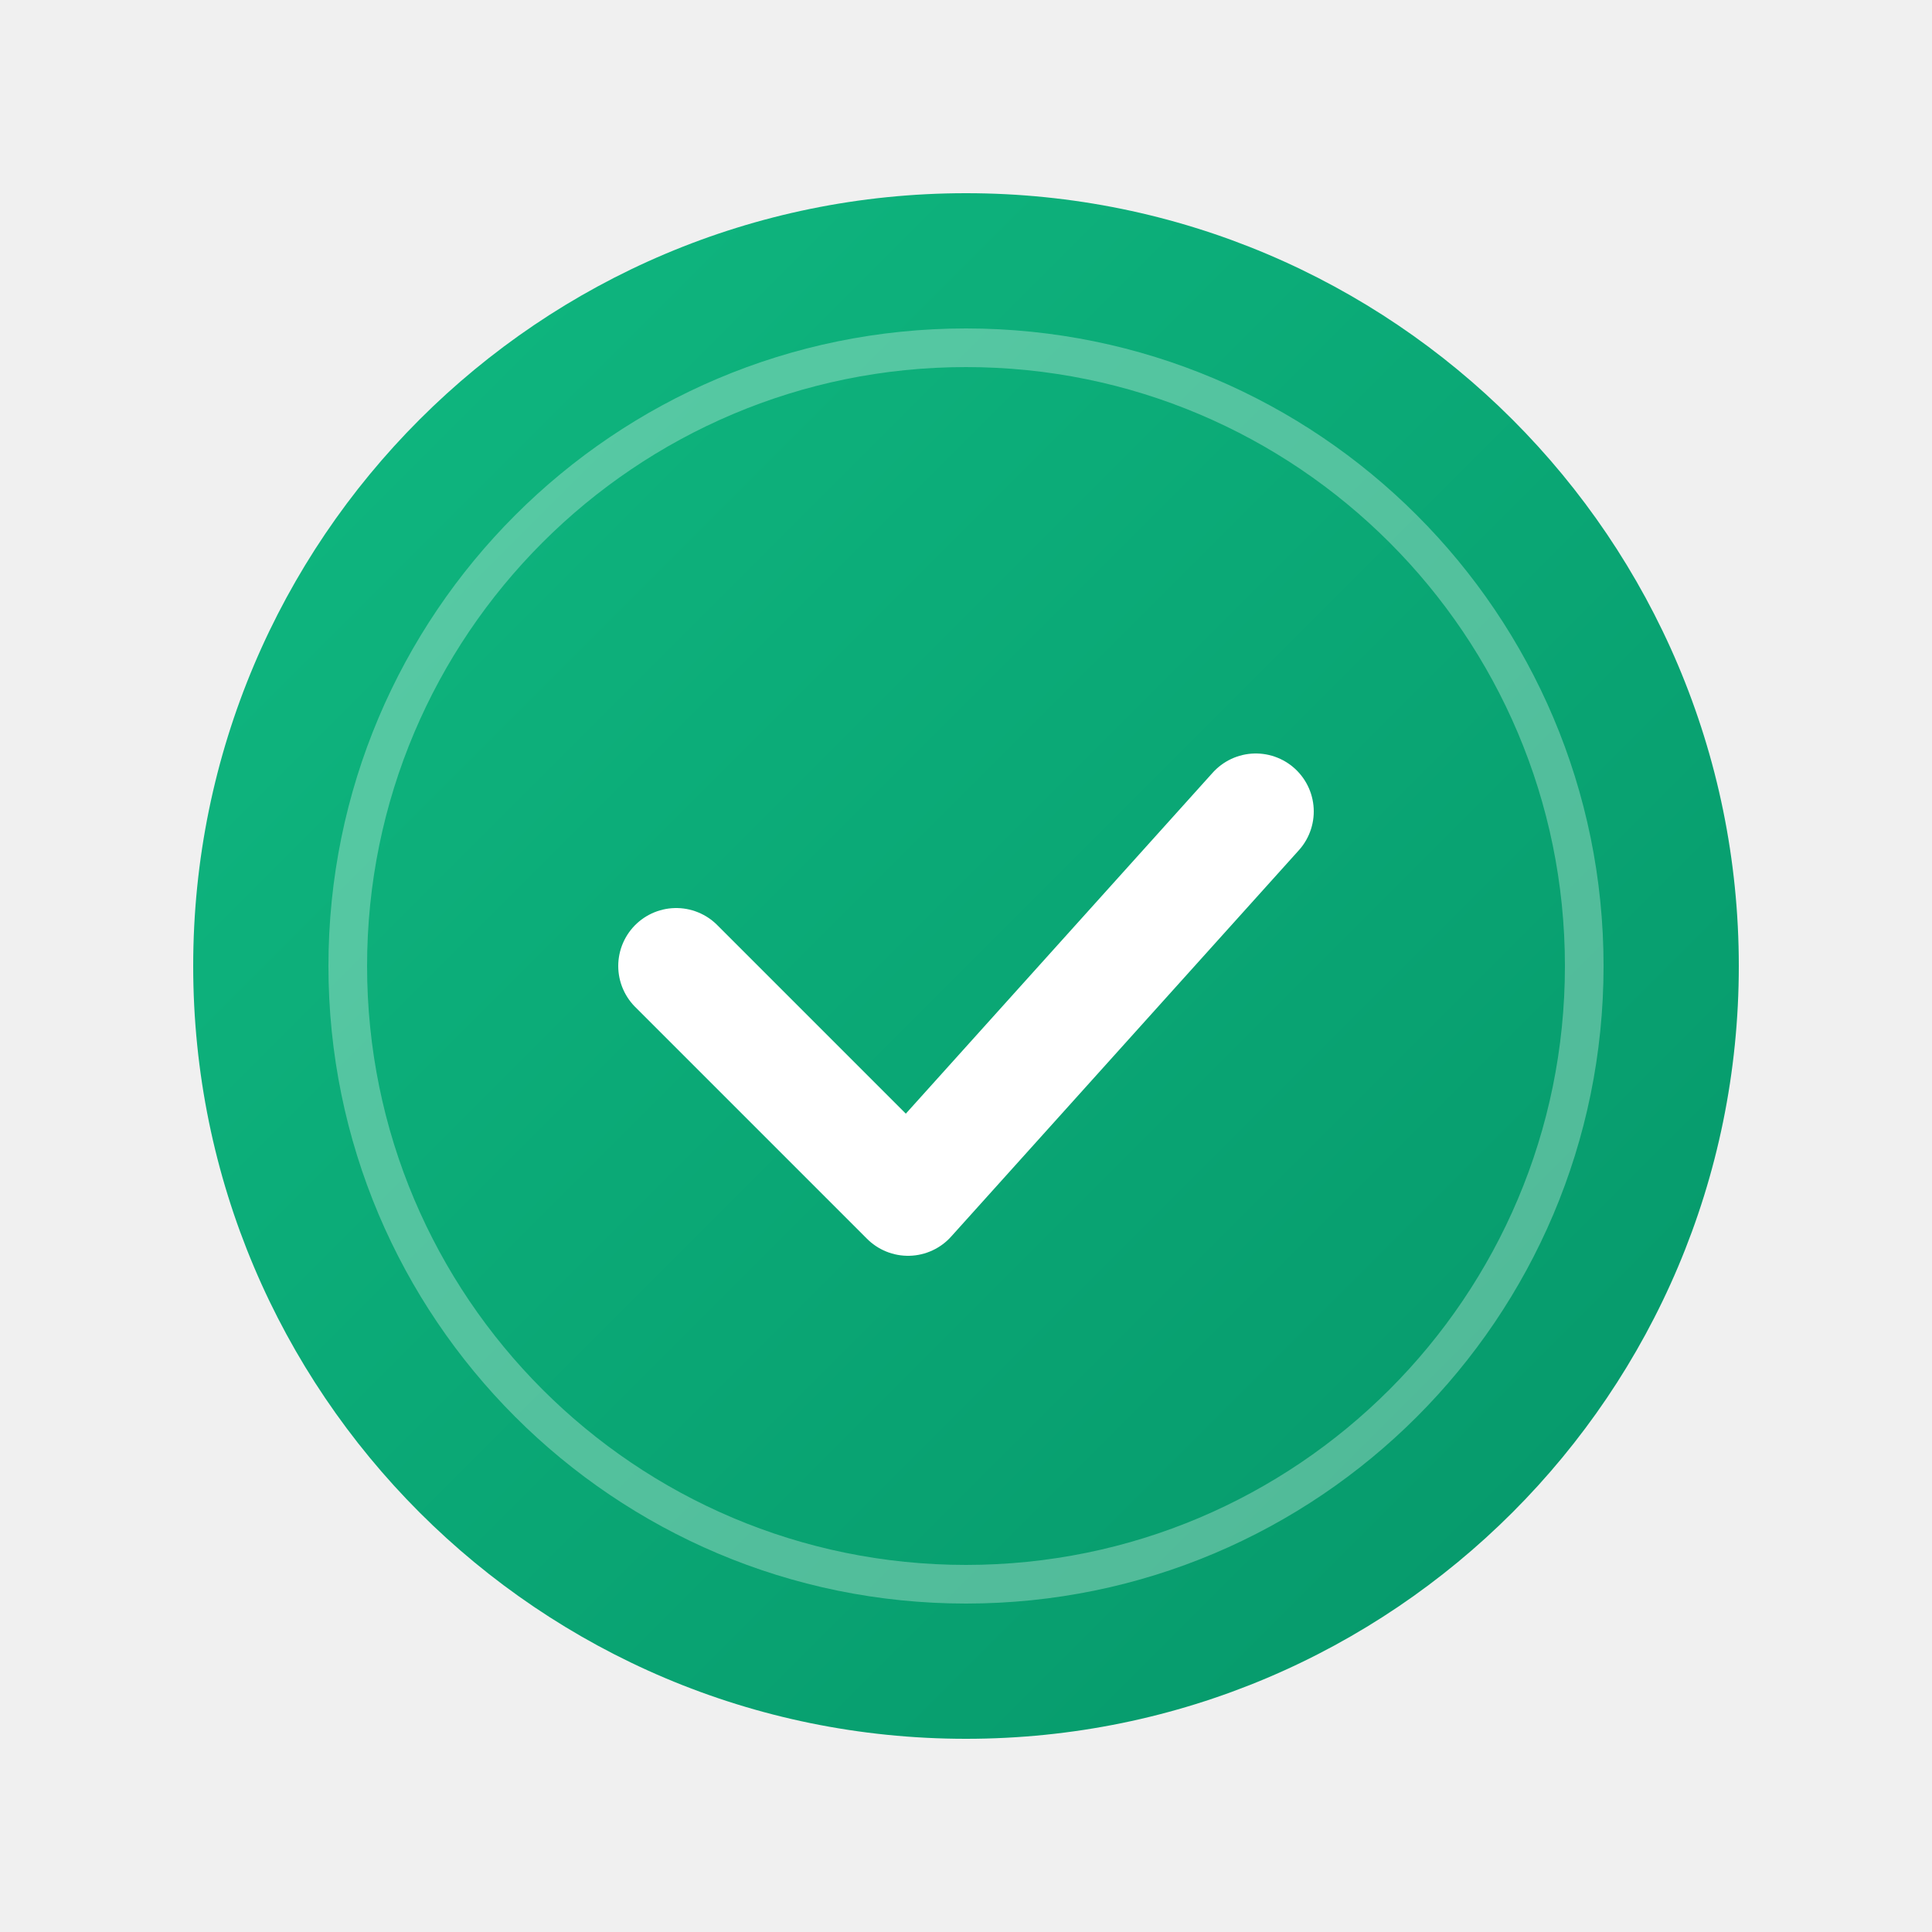
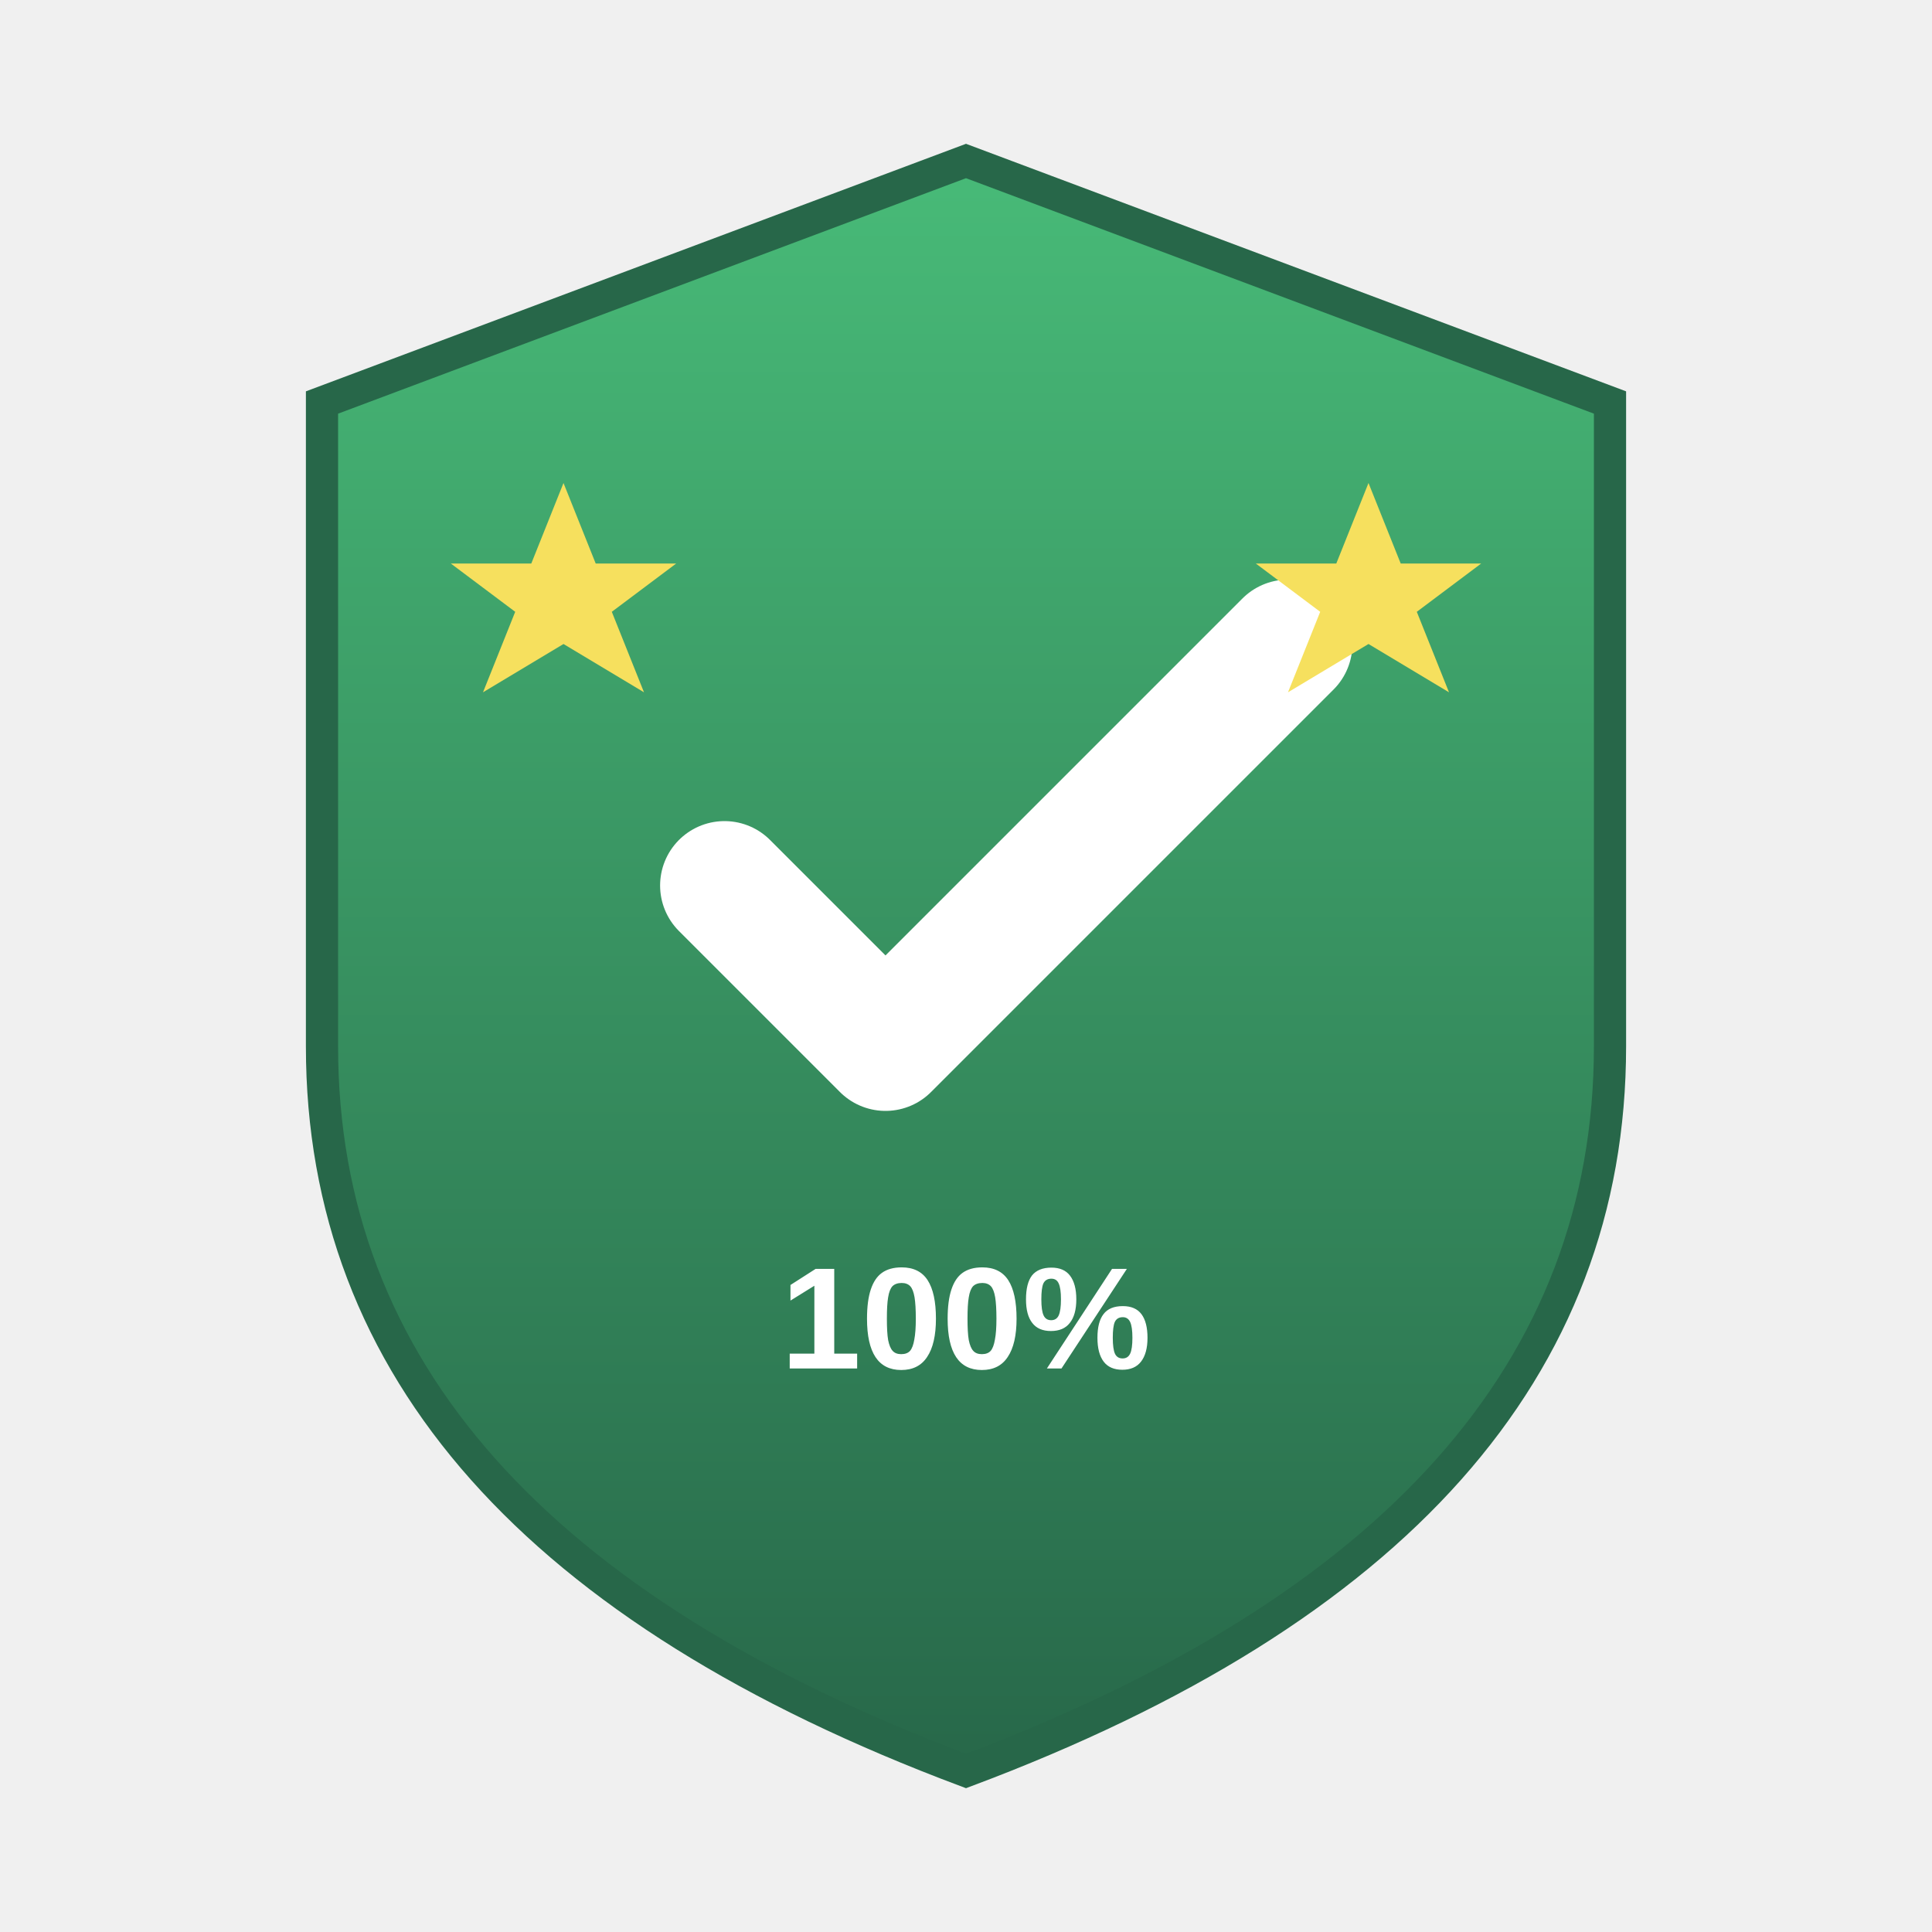
- <svg xmlns="http://www.w3.org/2000/svg" viewBox="0 0 100 100">
+ <svg xmlns="http://www.w3.org/2000/svg" viewBox="0 0 120 120">
  <defs>
-     <linearGradient id="grad" x1="0%" y1="0%" x2="100%" y2="100%">
-       <stop offset="0%" style="stop-color:#10B981" />
-       <stop offset="100%" style="stop-color:#059669" />
+     <linearGradient id="shield" x1="0%" y1="0%" x2="0%" y2="100%">
+       <stop offset="0%" style="stop-color:#48BB78" />
+       <stop offset="100%" style="stop-color:#276749" />
    </linearGradient>
  </defs>
-   <circle cx="50" cy="50" r="40" fill="url(#grad)" />
-   <path d="M35 50 L47 62 L65 42" fill="none" stroke="white" stroke-width="6" stroke-linecap="round" stroke-linejoin="round" />
-   <circle cx="50" cy="50" r="32" fill="none" stroke="white" stroke-width="2" opacity="0.3" />
+   <path d="M60 10 L100 25 L100 65 Q100 95 60 110 Q20 95 20 65 L20 25 Z" fill="url(#shield)" stroke="#276749" stroke-width="2" />
+   <path d="M45 55 L55 65 L80 40" fill="none" stroke="white" stroke-width="8" stroke-linecap="round" stroke-linejoin="round" />
+   <polygon points="35,30 37,35 42,35 38,38 40,43 35,40 30,43 32,38 28,35 33,35" fill="#F6E05E" />
+   <polygon points="85,30 87,35 92,35 88,38 90,43 85,40 80,43 82,38 78,35 83,35" fill="#F6E05E" />
+   <text x="60" y="85" text-anchor="middle" fill="white" font-family="Arial" font-size="9" font-weight="bold">100%</text>
</svg>
